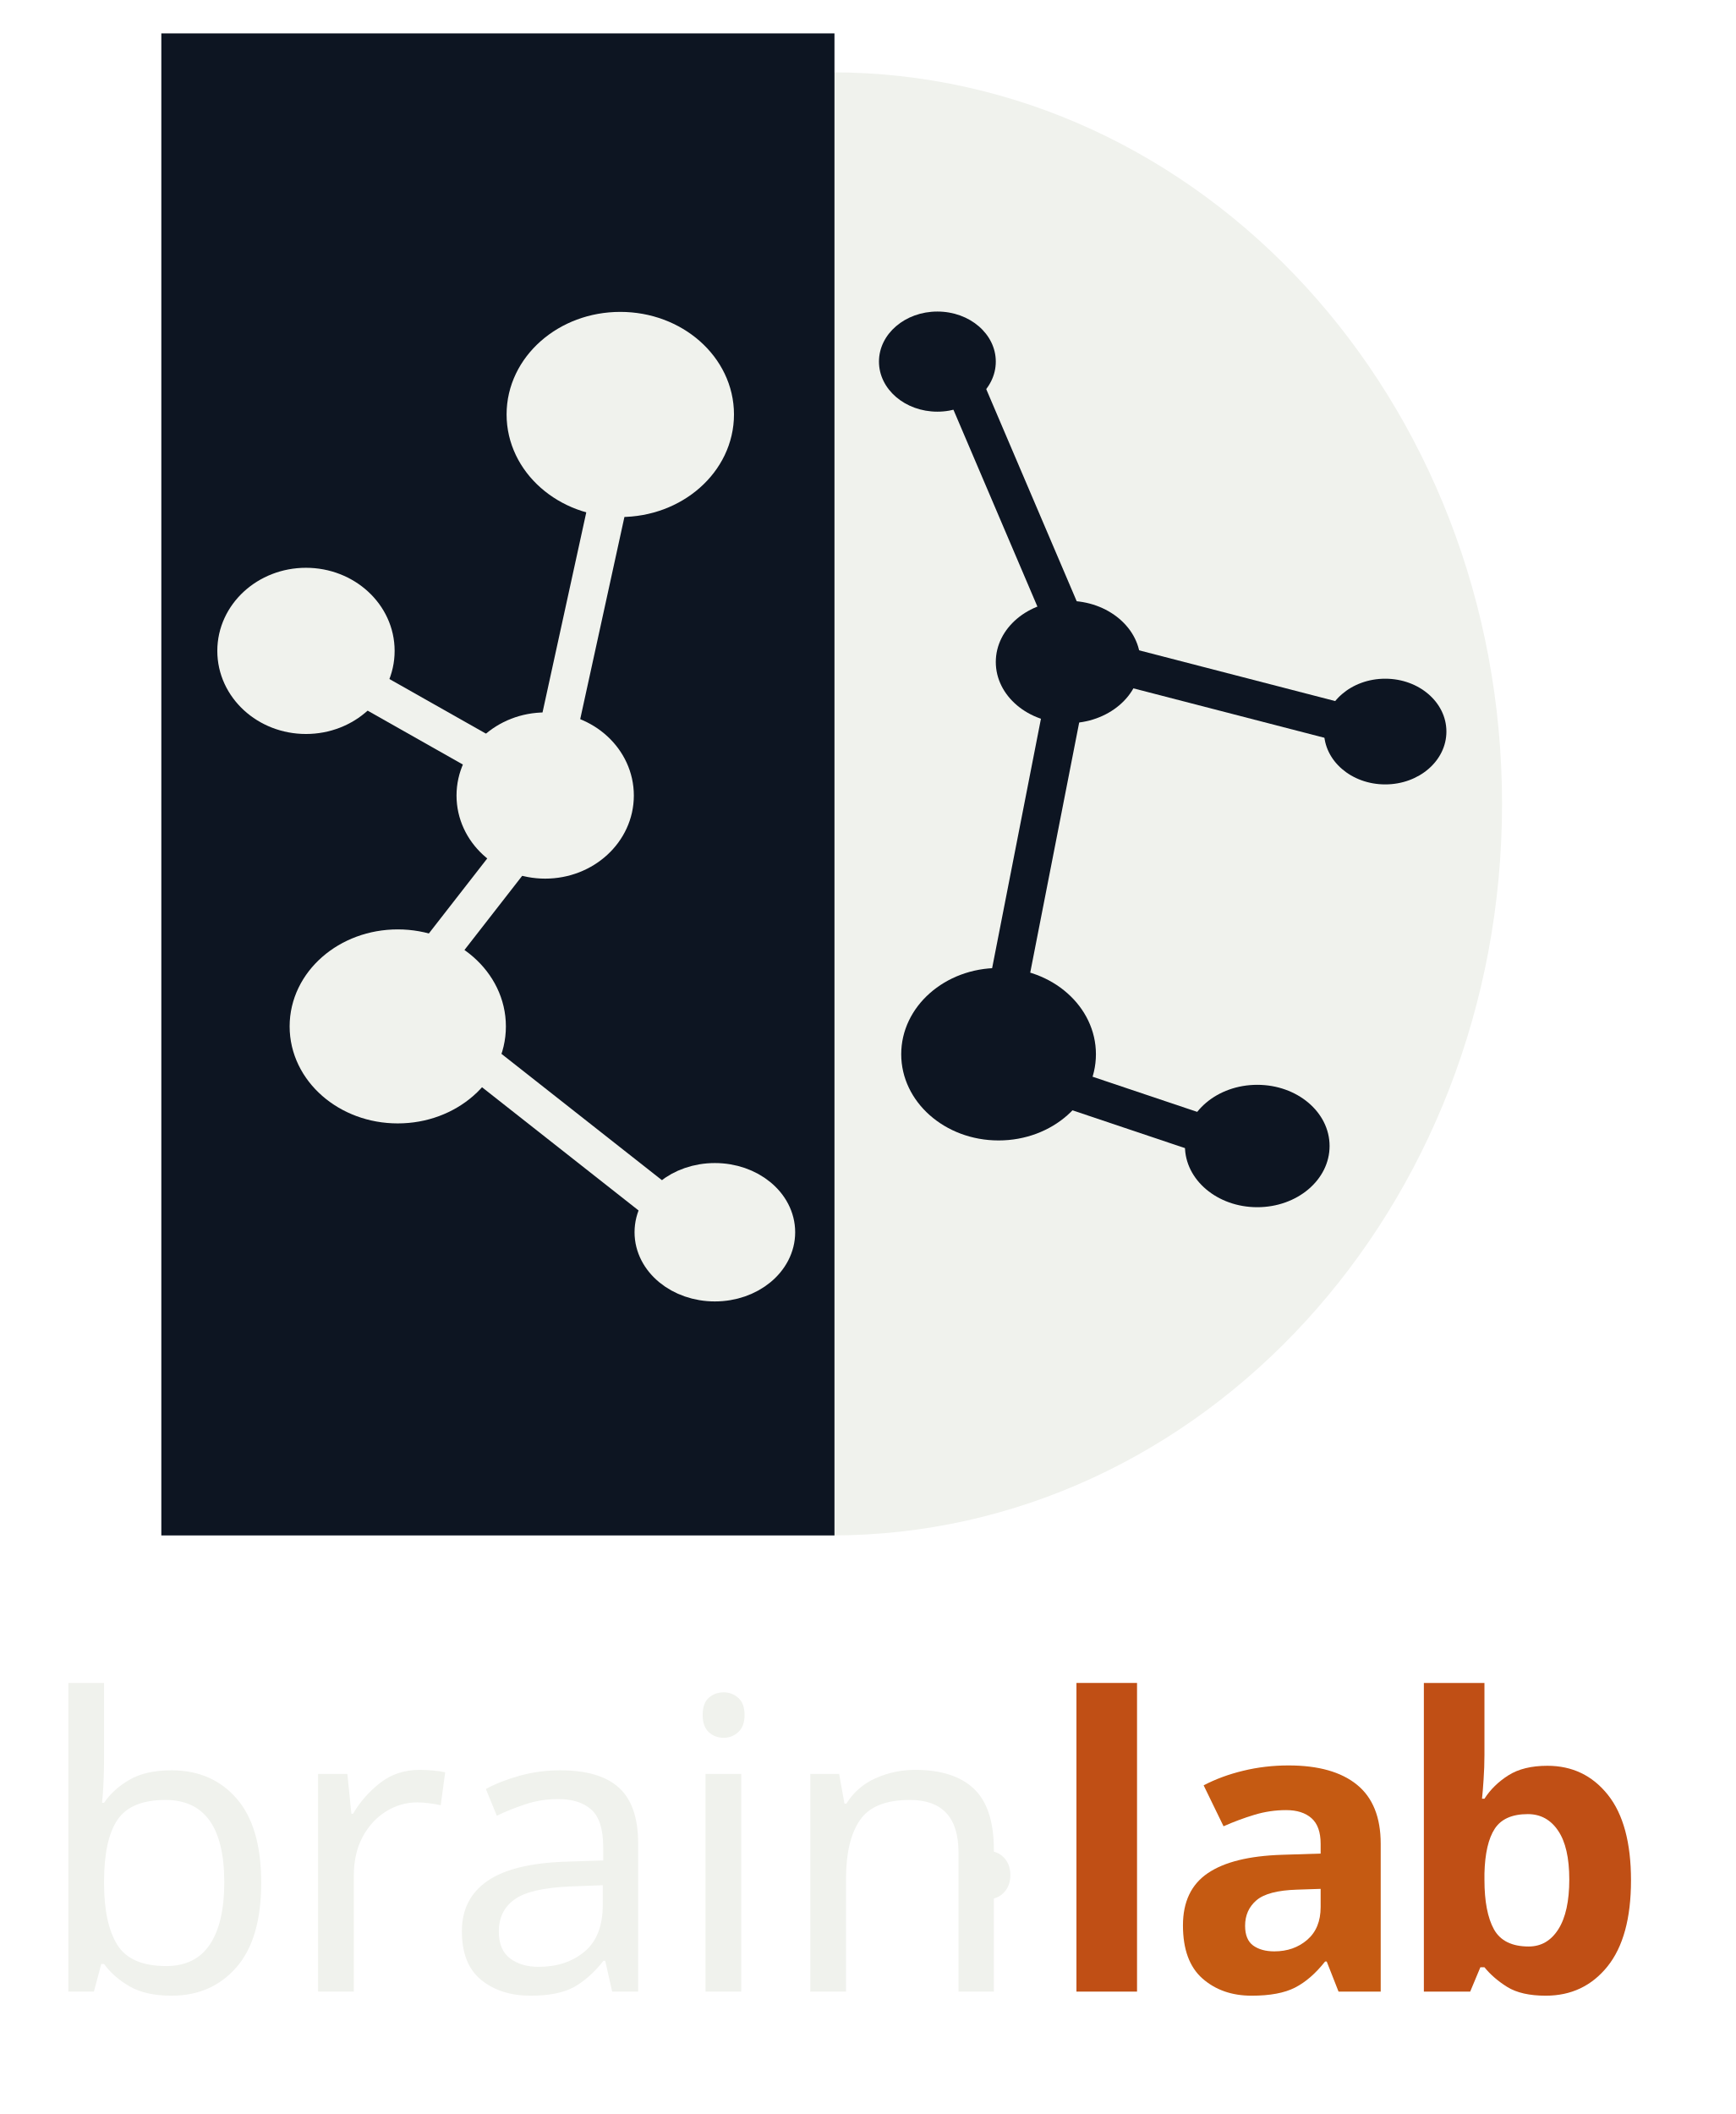
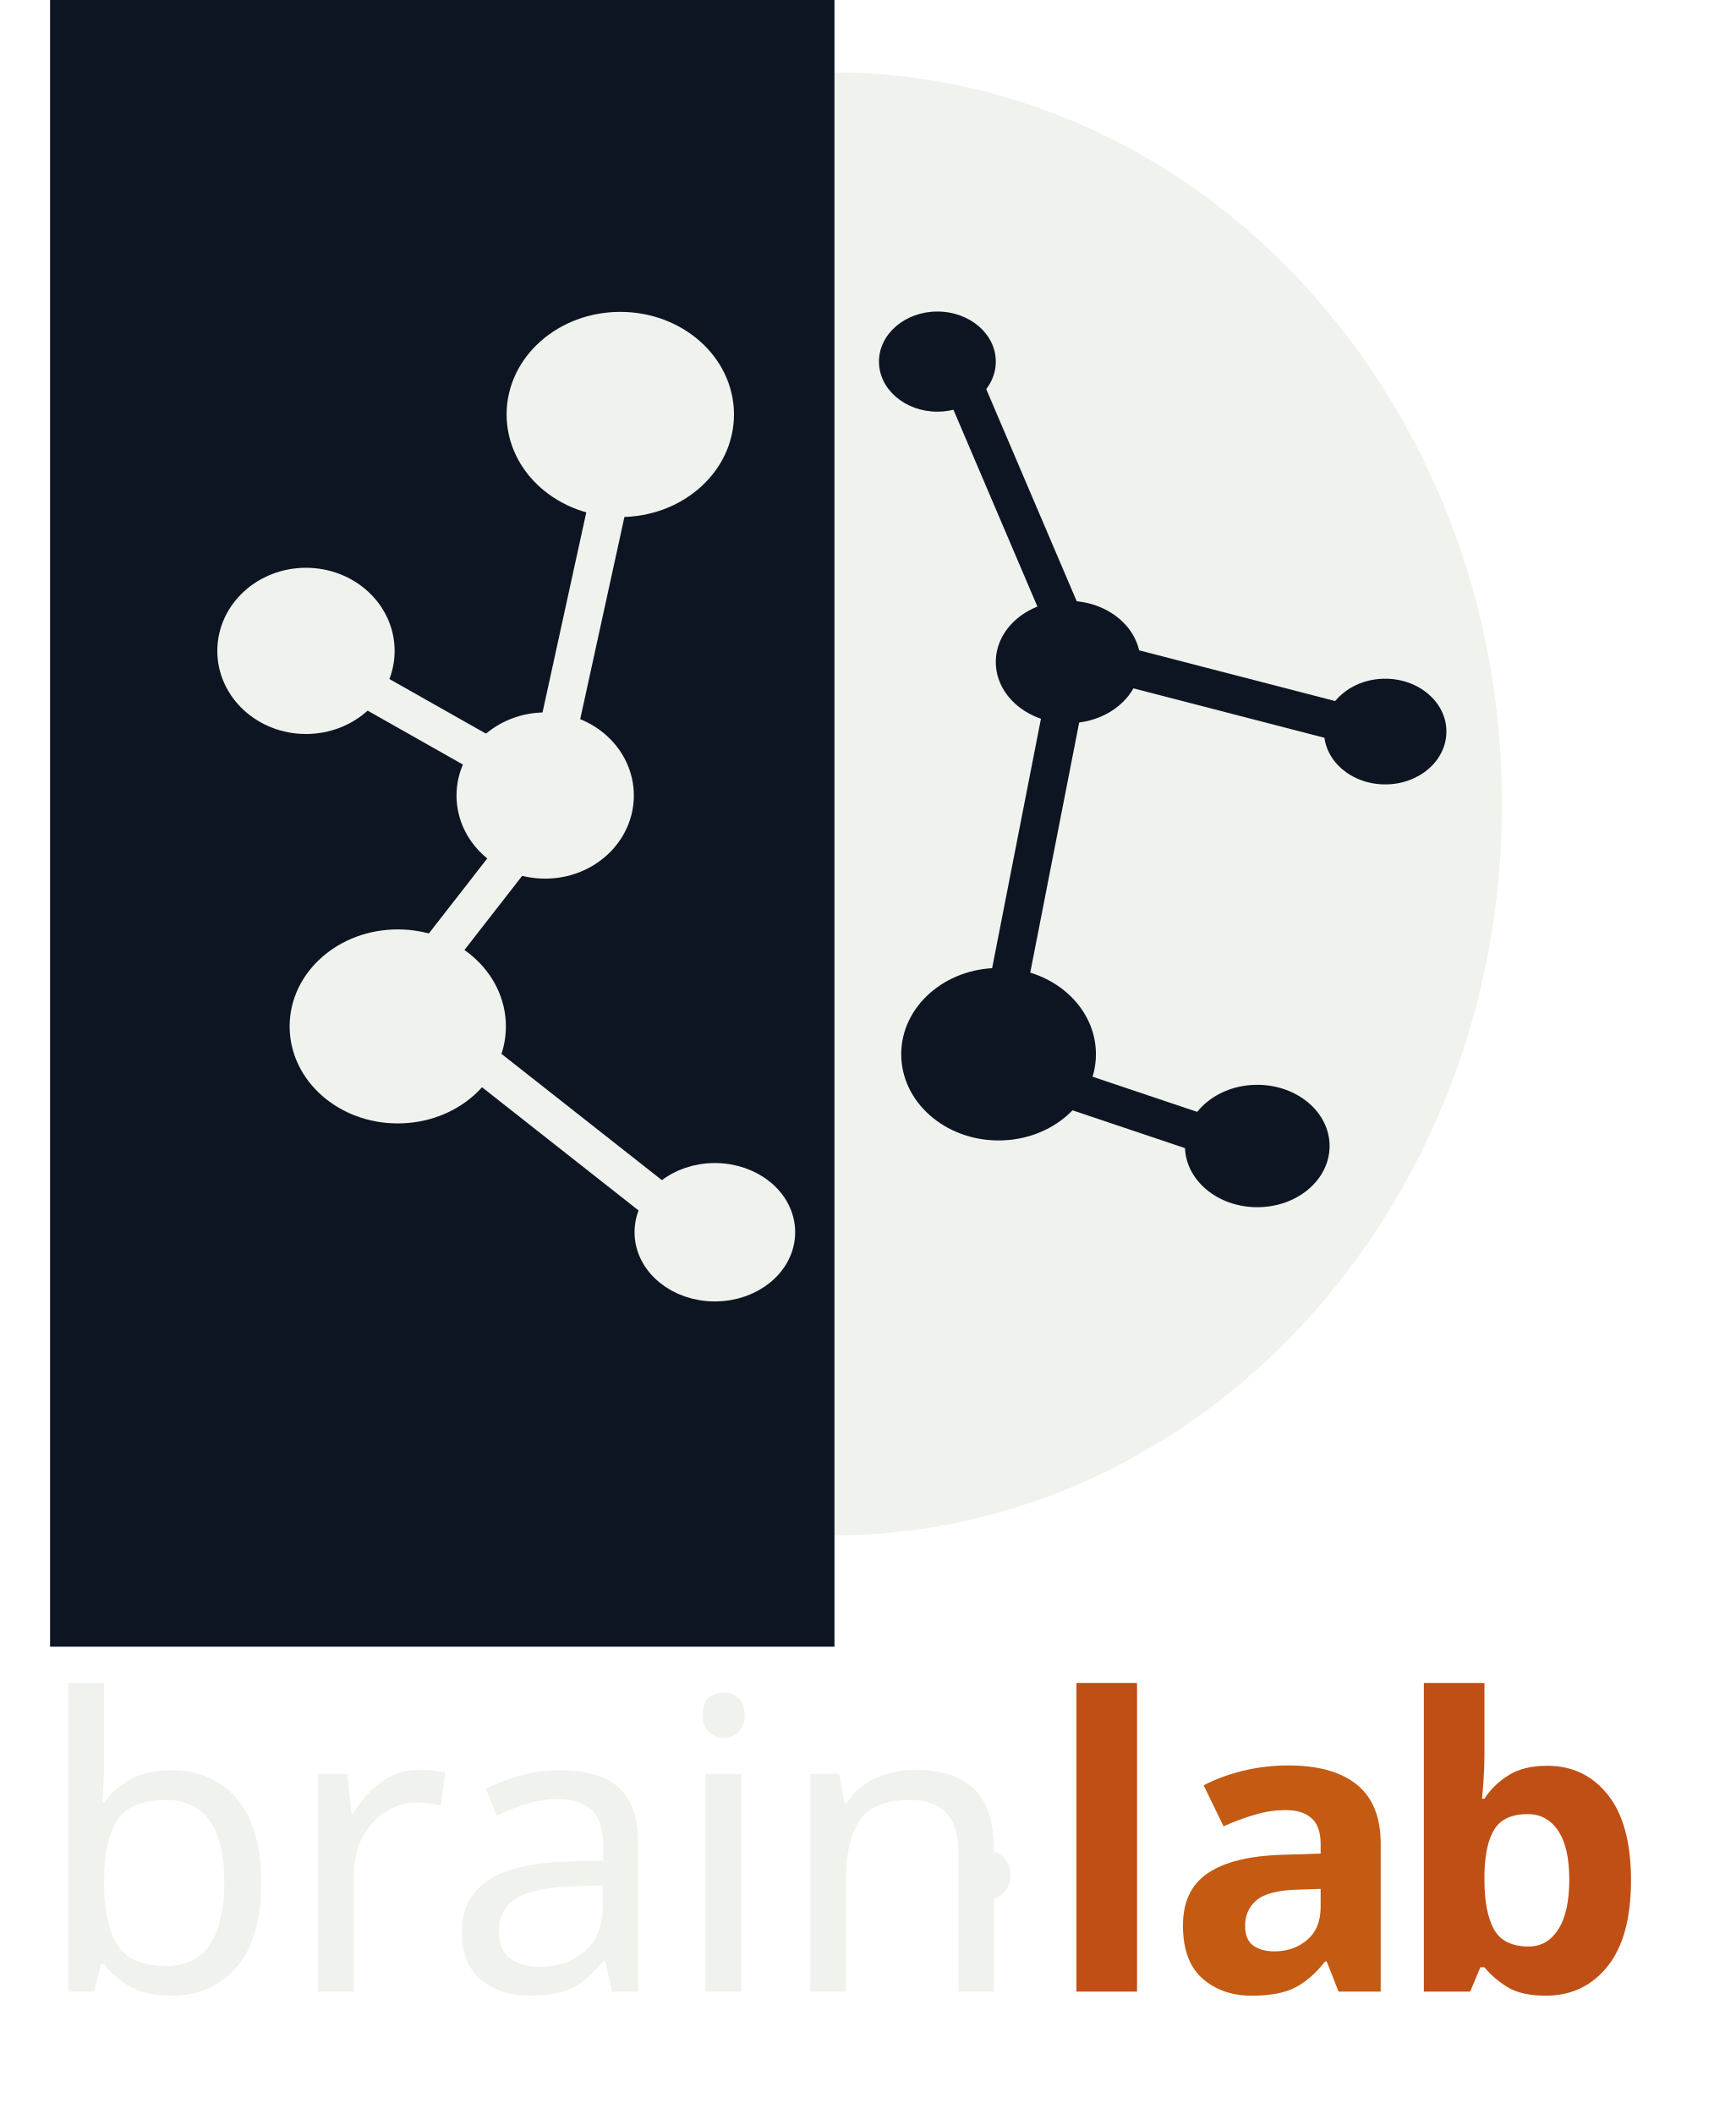
<svg xmlns="http://www.w3.org/2000/svg" fill="#F0F2ED" viewBox="38 -6 312 380">
  <defs>
    <clipPath id="clip0">
      <rect x="0" y="0" width="4000" height="4000" />
    </clipPath>
  </defs>
  <g clip-path="url(#clip0)" transform="translate(-1397 -1009)">
    <path d="M1464 1147.5C1464 1074.87 1517.95 1016 1584.5 1016 1651.05 1016 1705 1074.87 1705 1147.5 1705 1220.13 1651.05 1279 1584.5 1279 1517.95 1279 1464 1220.13 1464 1147.5Z" fill-rule="evenodd" />
-     <rect x="1464" y="1009" width="121" height="270" fill="#0D1522" />
+     <rect x="1444" y="989" width="141" height="310" fill="#0D1522" />
    <path d="M1614 1122C1614 1115.92 1619.82 1111 1627 1111 1634.18 1111 1640 1115.92 1640 1122 1640 1128.08 1634.18 1133 1627 1133 1619.82 1133 1614 1128.08 1614 1122Z" fill="#0D1522" fill-rule="evenodd" />
    <path d="M1623.5 1122C1623.5 1120.07 1625.29 1118.5 1627.5 1118.5 1629.71 1118.5 1631.5 1120.07 1631.5 1122 1631.5 1123.93 1629.71 1125.5 1627.5 1125.5 1625.29 1125.5 1623.5 1123.93 1623.5 1122Z" stroke="#0D1522" stroke-width="6.875" stroke-miterlimit="8" fill="#0D1522" fill-rule="evenodd" />
    <path d="M1597 1192.5C1597 1183.94 1604.84 1177 1614.5 1177 1624.17 1177 1632 1183.94 1632 1192.5 1632 1201.06 1624.17 1208 1614.5 1208 1604.84 1208 1597 1201.06 1597 1192.5Z" fill="#0D1522" fill-rule="evenodd" />
    <path d="M1610.5 1193C1610.5 1191.07 1612.29 1189.5 1614.5 1189.5 1616.71 1189.5 1618.5 1191.07 1618.5 1193 1618.5 1194.93 1616.71 1196.5 1614.5 1196.5 1612.29 1196.5 1610.5 1194.93 1610.5 1193Z" stroke="#0D1522" stroke-width="6.875" stroke-miterlimit="8" fill="#0D1522" fill-rule="evenodd" />
    <path d="M0 0 12.434 63.525" stroke="#0D1522" stroke-width="6.875" stroke-miterlimit="8" fill="none" fill-rule="evenodd" transform="matrix(-1 0 0 1 1626.93 1125.5)" />
    <path d="M1617.5 1195.5 1657.6 1208.98" stroke="#0D1522" stroke-width="6.875" stroke-miterlimit="8" fill="none" fill-rule="evenodd" />
    <path d="M1648 1209C1648 1202.92 1653.82 1198 1661 1198 1668.18 1198 1674 1202.92 1674 1209 1674 1215.08 1668.18 1220 1661 1220 1653.82 1220 1648 1215.08 1648 1209Z" fill="#0D1522" fill-rule="evenodd" />
    <path d="M1657.5 1209C1657.5 1207.07 1659.29 1205.5 1661.5 1205.5 1663.71 1205.5 1665.5 1207.07 1665.5 1209 1665.5 1210.93 1663.71 1212.5 1661.5 1212.5 1659.29 1212.5 1657.5 1210.93 1657.5 1209Z" stroke="#0D1522" stroke-width="6.875" stroke-miterlimit="8" fill="#0D1522" fill-rule="evenodd" />
    <path d="M1593 1068C1593 1063.03 1597.7 1059 1603.5 1059 1609.3 1059 1614 1063.03 1614 1068 1614 1072.97 1609.3 1077 1603.5 1077 1597.7 1077 1593 1072.97 1593 1068Z" fill="#0D1522" fill-rule="evenodd" />
    <path d="M1600.5 1068C1600.5 1066.07 1602.29 1064.5 1604.5 1064.5 1606.71 1064.5 1608.5 1066.07 1608.5 1068 1608.5 1069.93 1606.71 1071.5 1604.5 1071.5 1602.29 1071.5 1600.5 1069.93 1600.5 1068Z" stroke="#0D1522" stroke-width="6.875" stroke-miterlimit="8" fill="#0D1522" fill-rule="evenodd" />
    <path d="M1607.5 1070.5 1630.55 1124.54" stroke="#0D1522" stroke-width="6.875" stroke-miterlimit="8" fill="none" fill-rule="evenodd" />
    <path d="M1490.5 1187.5C1490.5 1179.77 1497.66 1173.5 1506.5 1173.5 1515.34 1173.5 1522.5 1179.77 1522.5 1187.5 1522.5 1195.23 1515.34 1201.5 1506.5 1201.5 1497.66 1201.5 1490.5 1195.23 1490.5 1187.5Z" stroke="#F0F2ED" stroke-width="6.875" stroke-miterlimit="8" fill-rule="evenodd" />
    <path d="M1552.5 1224.5C1552.5 1219.53 1557.42 1215.5 1563.5 1215.5 1569.57 1215.5 1574.5 1219.53 1574.5 1224.5 1574.5 1229.47 1569.57 1233.5 1563.5 1233.5 1557.42 1233.5 1552.5 1229.47 1552.5 1224.5Z" stroke="#F0F2ED" stroke-width="6.875" stroke-miterlimit="8" fill-rule="evenodd" />
    <path d="M1520.5 1146C1520.5 1139.65 1526.1 1134.5 1533 1134.5 1539.9 1134.5 1545.5 1139.65 1545.5 1146 1545.5 1152.35 1539.9 1157.5 1533 1157.5 1526.1 1157.5 1520.5 1152.35 1520.5 1146Z" stroke="#F0F2ED" stroke-width="6.875" stroke-miterlimit="8" fill-rule="evenodd" />
    <path d="M1529.5 1146C1529.5 1144.07 1531.29 1142.5 1533.5 1142.5 1535.71 1142.5 1537.5 1144.07 1537.5 1146 1537.5 1147.93 1535.71 1149.5 1533.5 1149.5 1531.29 1149.5 1529.5 1147.93 1529.5 1146Z" stroke="#F0F2ED" stroke-width="6.875" stroke-miterlimit="8" fill-rule="evenodd" />
    <path d="M1502.5 1187C1502.5 1185.07 1504.29 1183.5 1506.5 1183.5 1508.71 1183.5 1510.5 1185.07 1510.5 1187 1510.5 1188.93 1508.71 1190.5 1506.5 1190.5 1504.29 1190.5 1502.5 1188.93 1502.5 1187Z" stroke="#F0F2ED" stroke-width="6.875" stroke-miterlimit="8" fill-rule="evenodd" />
    <path d="M0 0 26.522 34.07" stroke="#F0F2ED" stroke-width="6.875" stroke-miterlimit="8" fill="none" fill-rule="evenodd" transform="matrix(-1 0 0 1 1533.02 1149.5)" />
    <path d="M1529.5 1077.5C1529.5 1069.22 1537.11 1062.5 1546.5 1062.5 1555.89 1062.5 1563.5 1069.22 1563.5 1077.5 1563.5 1085.78 1555.89 1092.5 1546.5 1092.5 1537.11 1092.5 1529.5 1085.78 1529.5 1077.5Z" stroke="#F0F2ED" stroke-width="6.875" stroke-miterlimit="8" fill-rule="evenodd" />
    <path d="M1542.5 1077.5C1542.5 1075.29 1544.29 1073.5 1546.5 1073.5 1548.71 1073.5 1550.5 1075.29 1550.5 1077.5 1550.5 1079.71 1548.71 1081.5 1546.5 1081.5 1544.29 1081.5 1542.5 1079.71 1542.5 1077.5Z" stroke="#F0F2ED" stroke-width="6.875" stroke-miterlimit="8" fill-rule="evenodd" />
    <path d="M0 0 13.384 61.202" stroke="#F0F2ED" stroke-width="6.875" stroke-miterlimit="8" fill="none" fill-rule="evenodd" transform="matrix(-1 0 0 1 1546.88 1081.5)" />
    <path d="M1560.19 1224.4 1509.5 1184.5" stroke="#F0F2ED" stroke-width="6.875" stroke-miterlimit="8" fill="none" fill-rule="evenodd" />
    <path d="M1560.5 1224.5C1560.5 1222.29 1562.29 1220.5 1564.5 1220.5 1566.71 1220.5 1568.5 1222.29 1568.5 1224.5 1568.5 1226.71 1566.71 1228.5 1564.5 1228.5 1562.29 1228.5 1560.5 1226.71 1560.5 1224.5Z" stroke="#F0F2ED" stroke-width="6.875" stroke-miterlimit="8" fill-rule="evenodd" />
    <path d="M1477.5 1120C1477.5 1113.65 1483.1 1108.5 1490 1108.5 1496.9 1108.5 1502.5 1113.65 1502.5 1120 1502.5 1126.35 1496.9 1131.5 1490 1131.5 1483.1 1131.5 1477.5 1126.35 1477.5 1120Z" stroke="#F0F2ED" stroke-width="6.875" stroke-miterlimit="8" fill-rule="evenodd" />
    <path d="M1486.5 1120C1486.5 1118.07 1488.29 1116.5 1490.5 1116.5 1492.71 1116.5 1494.5 1118.07 1494.5 1120 1494.5 1121.93 1492.71 1123.5 1490.5 1123.5 1488.29 1123.5 1486.5 1121.93 1486.5 1120Z" stroke="#F0F2ED" stroke-width="6.875" stroke-miterlimit="8" fill-rule="evenodd" />
    <path d="M1493.5 1122.5 1530.56 1143.47" stroke="#F0F2ED" stroke-width="6.875" stroke-miterlimit="8" fill="none" fill-rule="evenodd" />
    <path d="M1673 1134.5C1673 1129.25 1677.92 1125 1684 1125 1690.08 1125 1695 1129.25 1695 1134.5 1695 1139.75 1690.08 1144 1684 1144 1677.92 1144 1673 1139.75 1673 1134.5Z" fill="#0D1522" fill-rule="evenodd" />
    <path d="M1681.5 1134.5C1681.5 1132.29 1683.29 1130.5 1685.5 1130.5 1687.71 1130.5 1689.5 1132.29 1689.5 1134.5 1689.5 1136.71 1687.71 1138.5 1685.5 1138.5 1683.29 1138.5 1681.5 1136.71 1681.5 1134.5Z" stroke="#0D1522" stroke-width="6.875" stroke-miterlimit="8" fill="#0D1522" fill-rule="evenodd" />
    <path d="M1624.5 1119.5 1681.15 1134.16" stroke="#0D1522" stroke-width="6.875" stroke-miterlimit="8" fill="none" fill-rule="evenodd" />
    <text font-family="Aptos,Aptos_MSFontService,sans-serif" font-weight="400" font-size="73" transform="matrix(1 0 0 1 1441.08 1361)">brain</text>
    <path d="M1612.48 1335.7C1613.7 1335.7 1614.69 1336.11 1615.46 1336.91 1616.23 1337.72 1616.62 1338.77 1616.62 1340.05 1616.62 1341.33 1616.23 1342.38 1615.46 1343.19 1614.69 1344 1613.7 1344.4 1612.48 1344.4 1611.27 1344.4 1610.28 1344 1609.51 1343.19 1608.74 1342.38 1608.35 1341.33 1608.35 1340.05 1608.35 1338.77 1608.74 1337.72 1609.51 1336.91 1610.28 1336.11 1611.27 1335.7 1612.48 1335.7Z" fill-rule="evenodd" />
    <text fill="#F0F2ED" fill-opacity="0" font-family="Arial,Arial_MSFontService,sans-serif" font-size="8.697" x="1608.35" y="1343.31">⋅</text>
    <text fill="#C04F15" font-family="Aptos,Aptos_MSFontService,sans-serif" font-weight="700" font-size="73" transform="matrix(1 0 0 1 1622.81 1361)">l</text>
    <text fill="#C55A12" font-family="Aptos,Aptos_MSFontService,sans-serif" font-weight="700" font-size="73" transform="matrix(1 0 0 1 1644.58 1361)">a</text>
    <text fill="#C04F15" font-family="Aptos,Aptos_MSFontService,sans-serif" font-weight="700" font-size="73" transform="matrix(1 0 0 1 1685.26 1361)">b</text>
  </g>
</svg>
